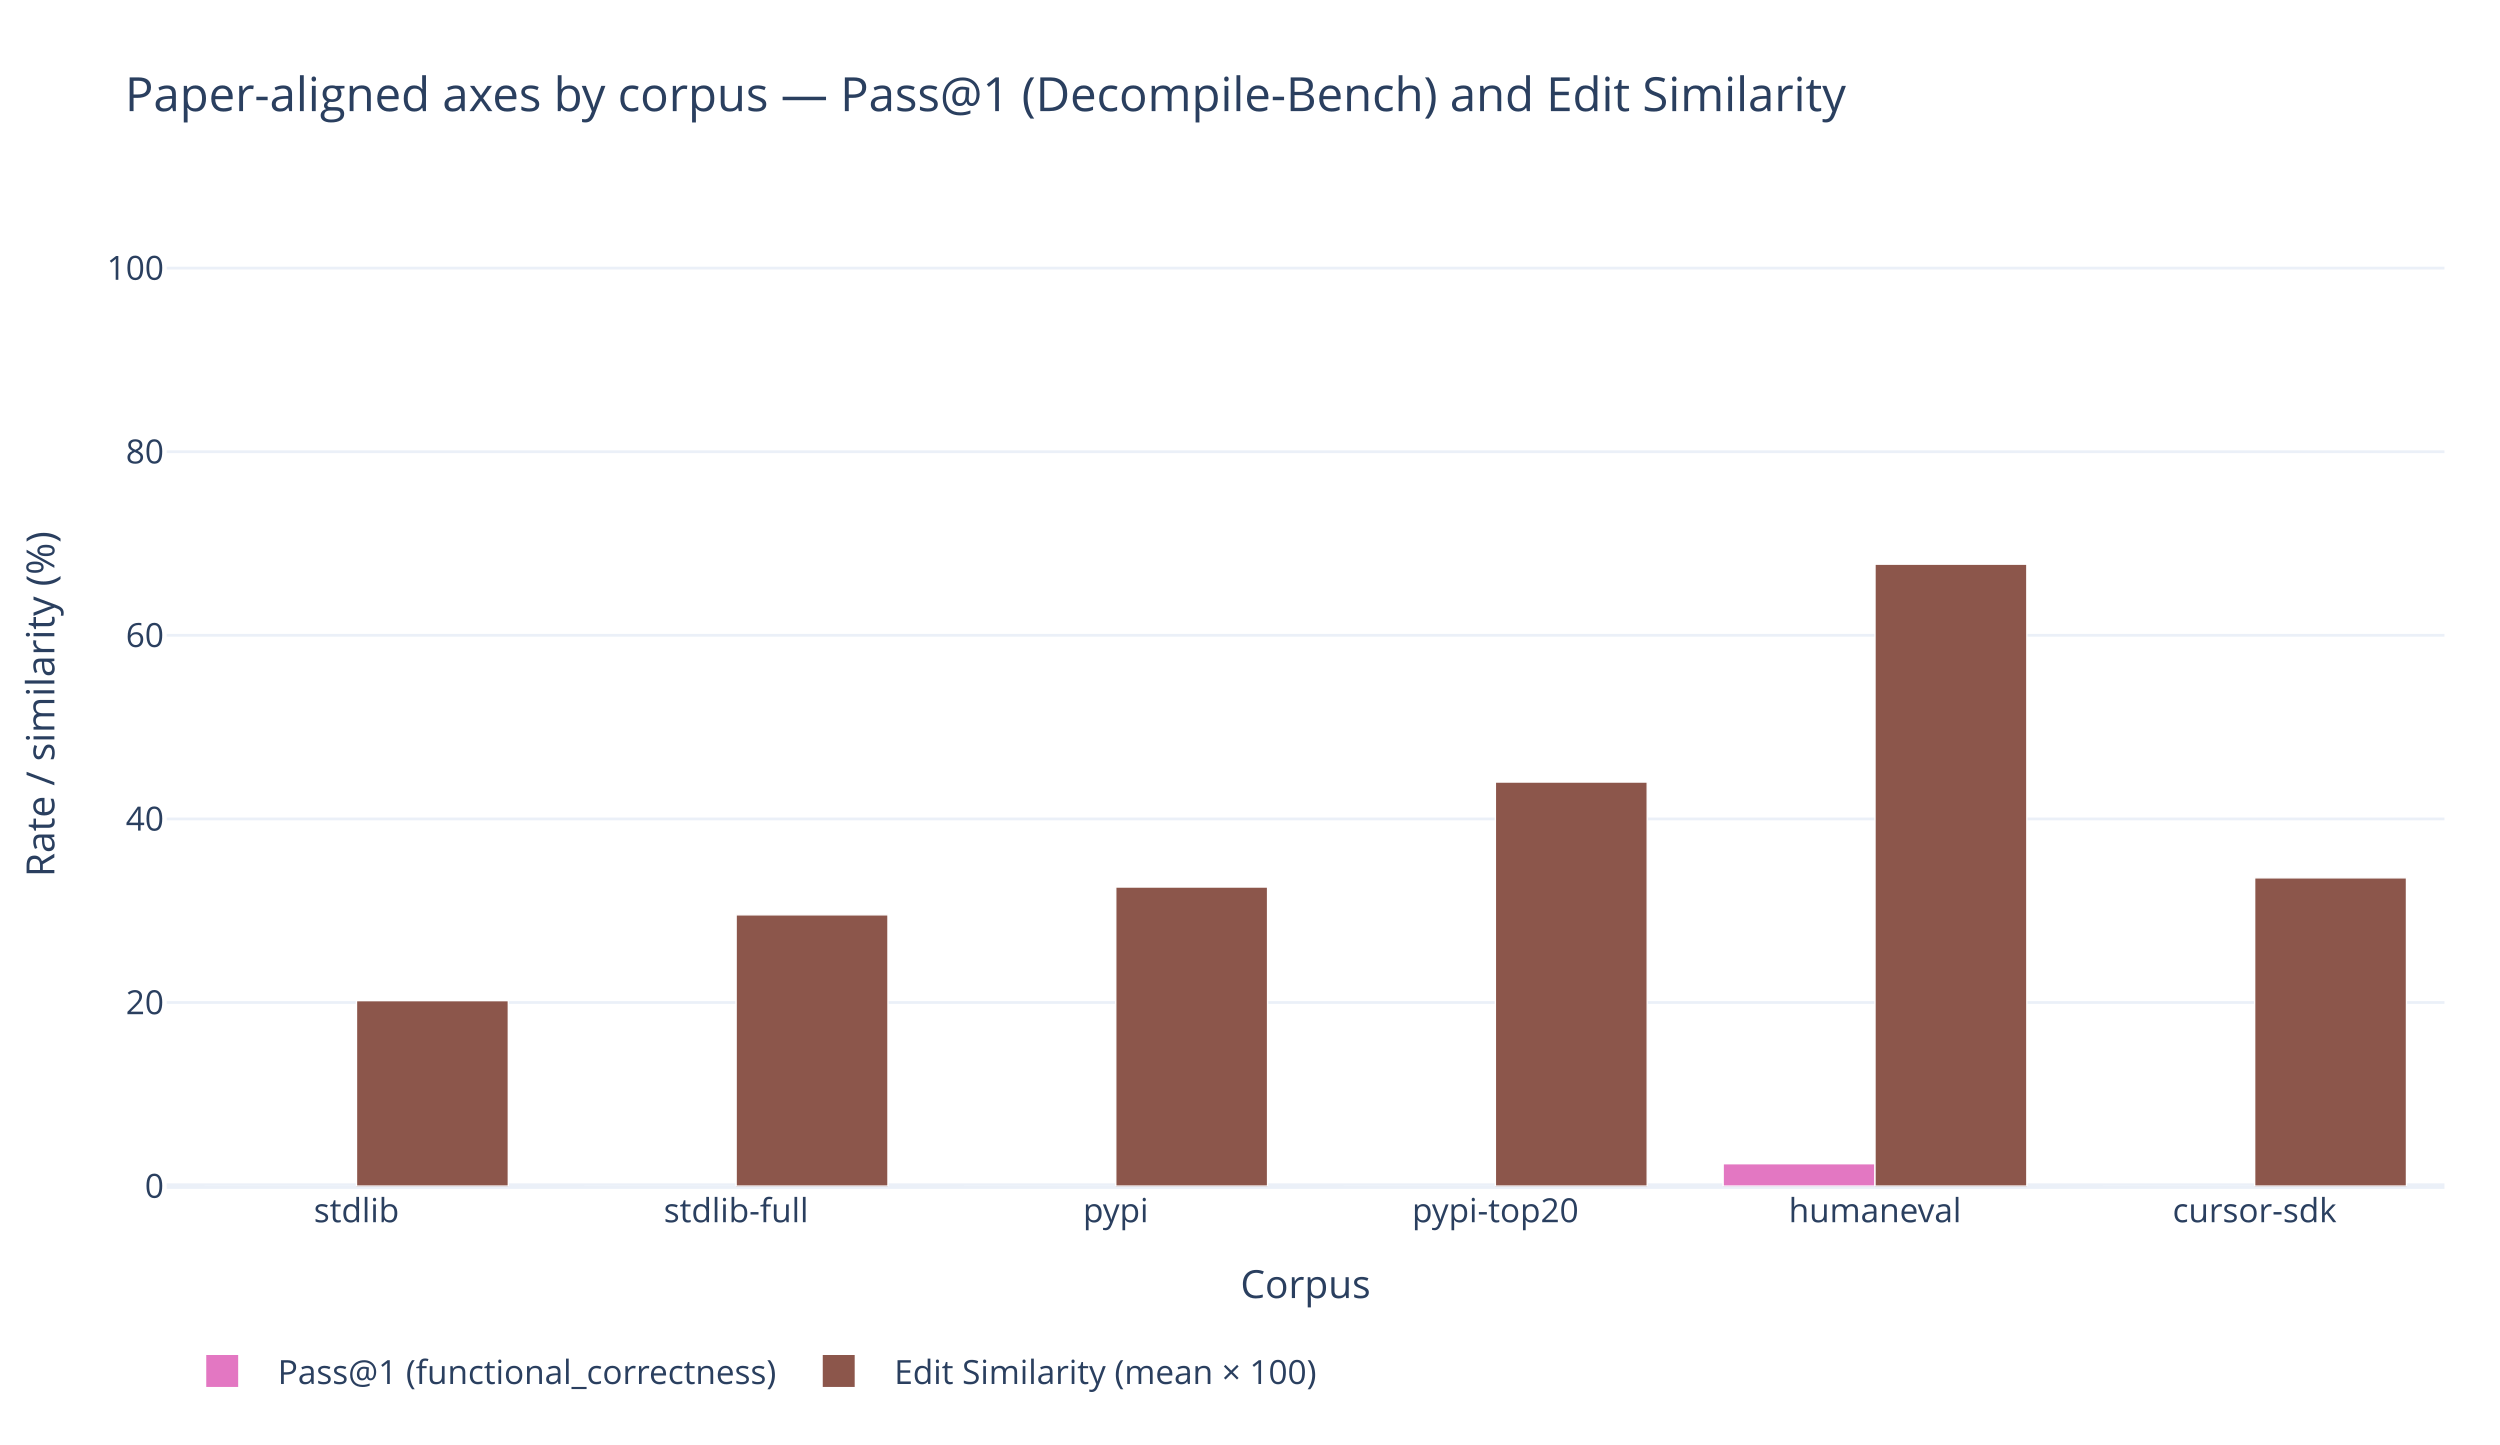
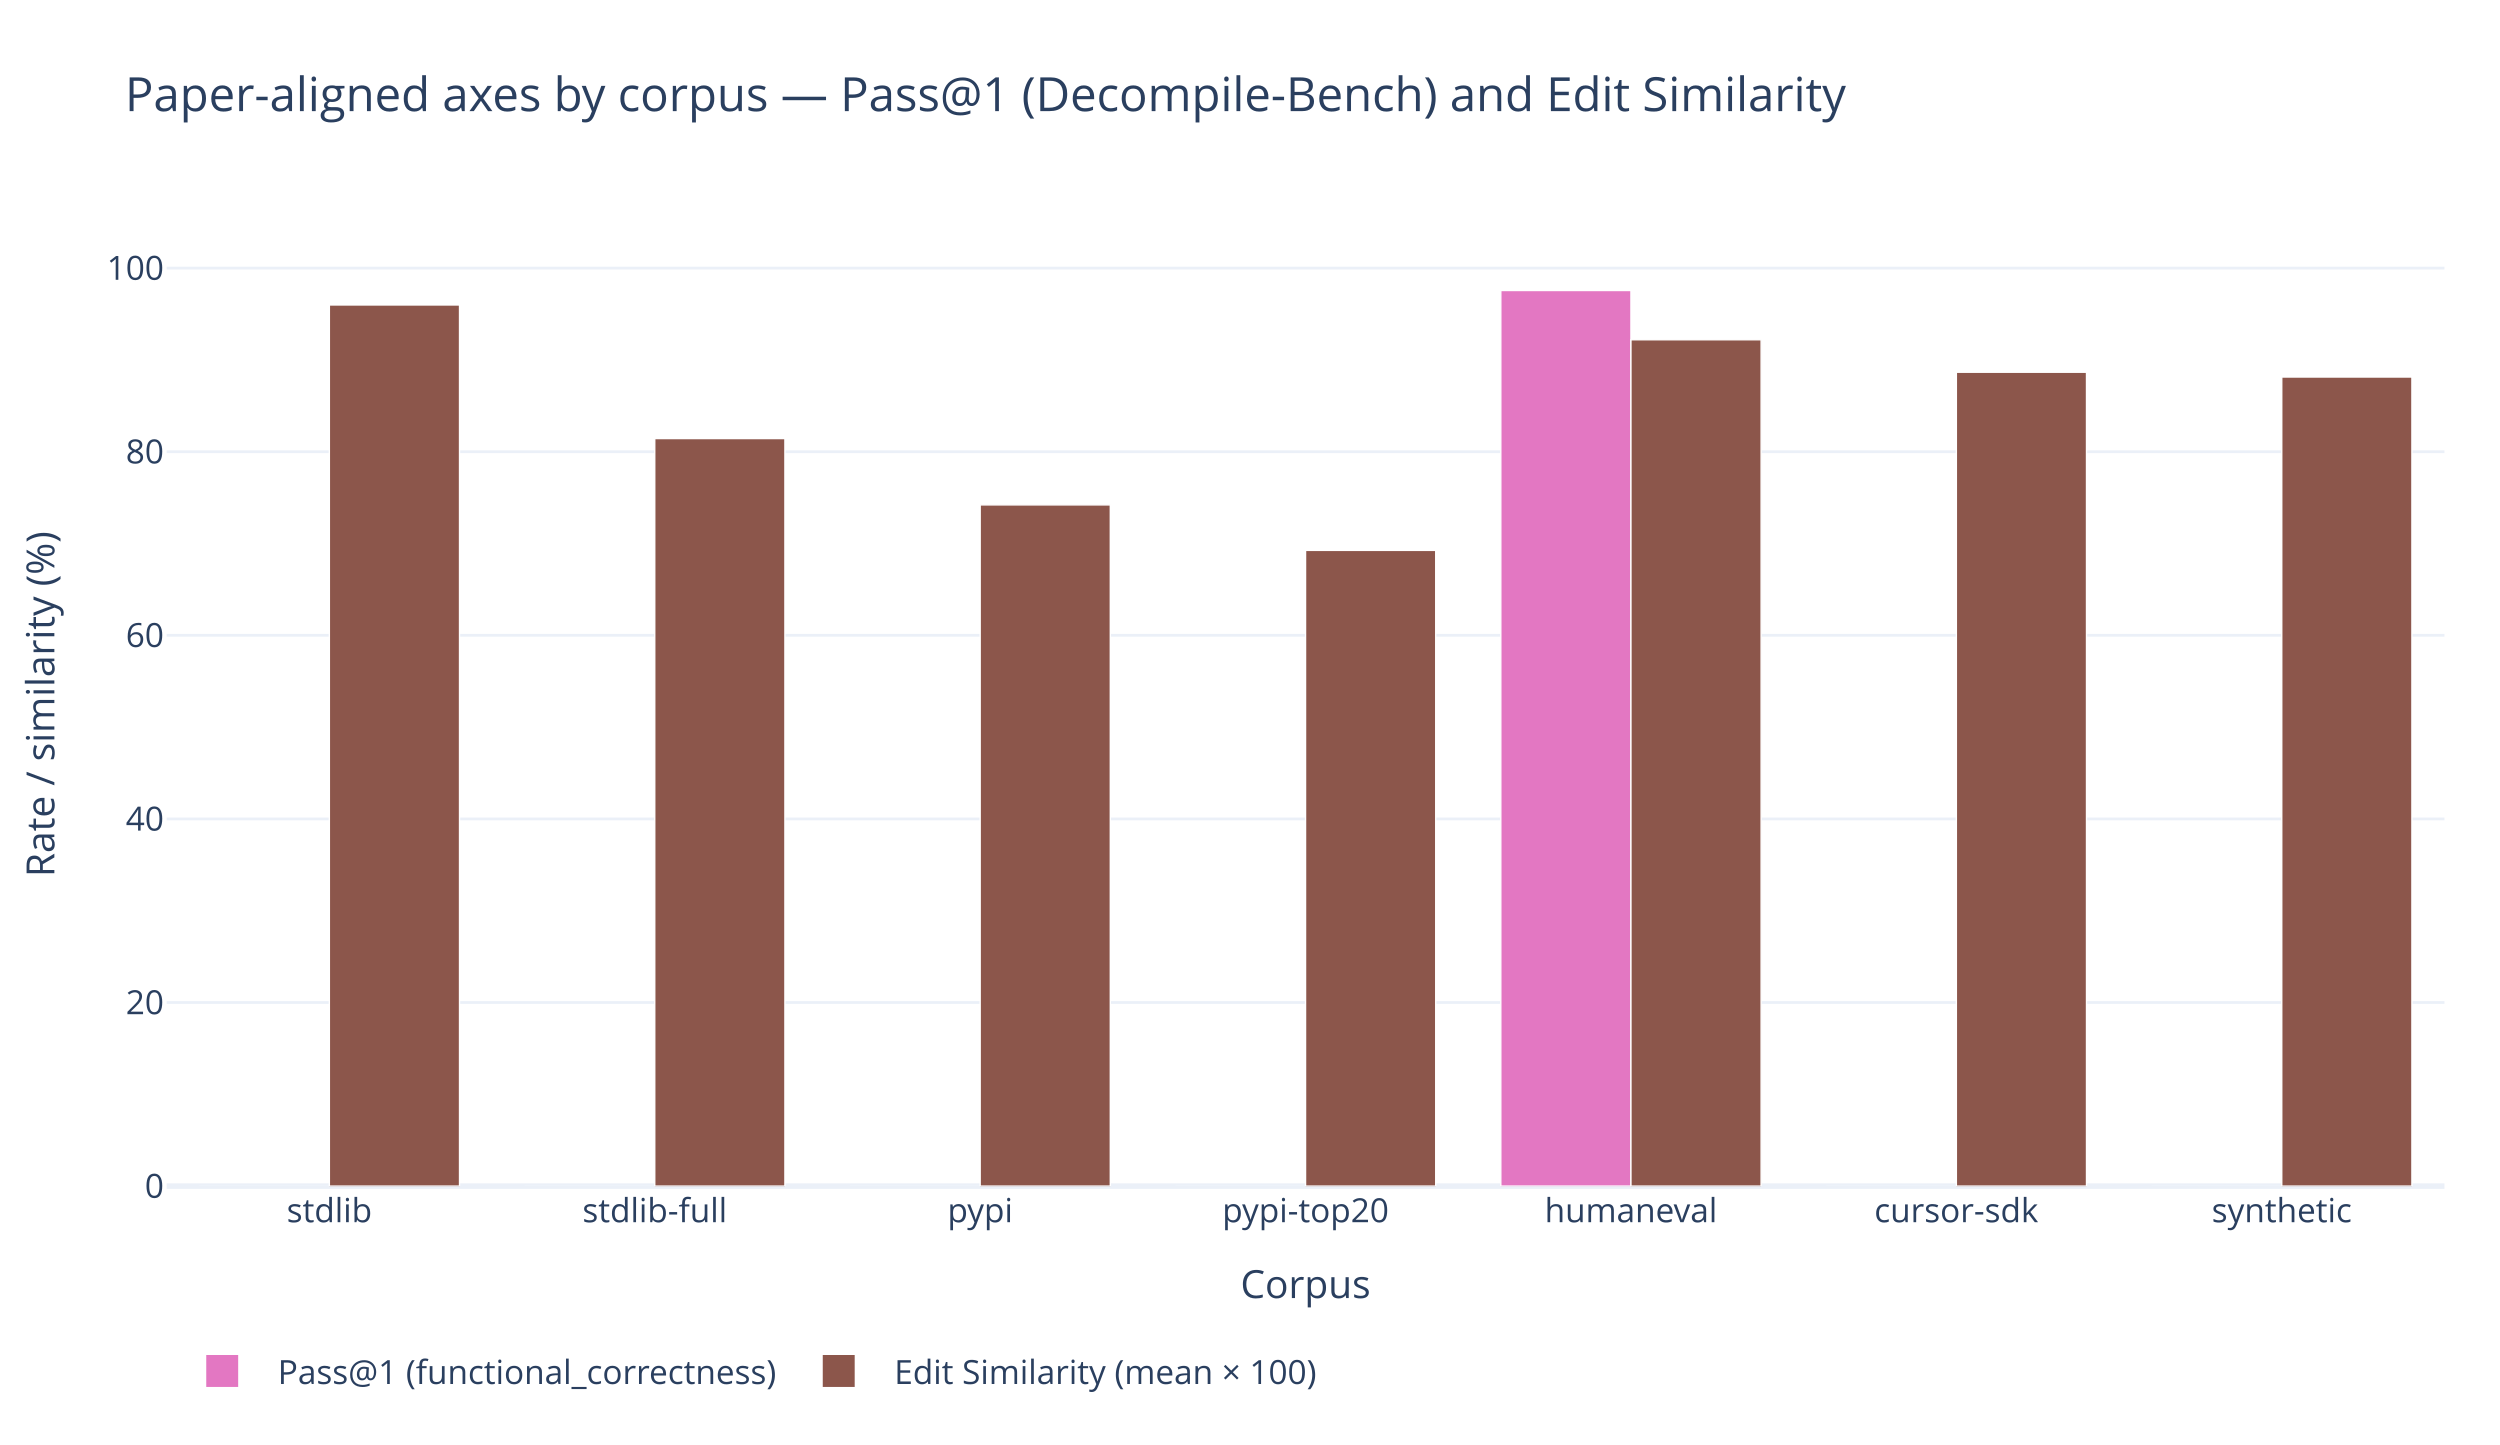
<svg xmlns="http://www.w3.org/2000/svg" class="main-svg" width="900" height="520" style="" viewBox="0 0 900 520">
  <rect x="0" y="0" width="900" height="520" style="fill: rgb(255, 255, 255); fill-opacity: 1;" />
-   <defs id="defs-f637d7">
+   <defs id="defs-7960d6">
    <g class="clips">
-       <clipPath id="clipf637d7xyplot" class="plotclip">
+       <clipPath id="clip7960d6xyplot" class="plotclip">
        <rect width="820" height="347" />
      </clipPath>
-       <clipPath class="axesclip" id="clipf637d7x">
+       <clipPath class="axesclip" id="clip7960d6x">
        <rect x="60" y="0" width="820" height="520" />
      </clipPath>
-       <clipPath class="axesclip" id="clipf637d7y">
+       <clipPath class="axesclip" id="clip7960d6y">
        <rect x="0" y="80" width="900" height="347" />
      </clipPath>
-       <clipPath class="axesclip" id="clipf637d7xy">
+       <clipPath class="axesclip" id="clip7960d6xy">
        <rect x="60" y="80" width="820" height="347" />
      </clipPath>
    </g>
    <g class="gradients" />
    <g class="patterns" />
  </defs>
  <g class="bglayer" />
  <g class="layer-below">
    <g class="imagelayer" />
    <g class="shapelayer" />
  </g>
  <g class="cartesianlayer">
    <g class="subplot xy">
      <g class="layer-subplot">
        <g class="shapelayer" />
        <g class="imagelayer" />
      </g>
      <g class="minor-gridlayer">
        <g class="x" />
        <g class="y" />
      </g>
      <g class="gridlayer">
        <g class="x" />
        <g class="y">
          <path class="ygrid crisp" transform="translate(0,360.9)" d="M60,0h820" style="stroke: rgb(235, 240, 248); stroke-opacity: 1; stroke-width: 1px;" />
          <path class="ygrid crisp" transform="translate(0,294.81)" d="M60,0h820" style="stroke: rgb(235, 240, 248); stroke-opacity: 1; stroke-width: 1px;" />
          <path class="ygrid crisp" transform="translate(0,228.71)" d="M60,0h820" style="stroke: rgb(235, 240, 248); stroke-opacity: 1; stroke-width: 1px;" />
          <path class="ygrid crisp" transform="translate(0,162.62)" d="M60,0h820" style="stroke: rgb(235, 240, 248); stroke-opacity: 1; stroke-width: 1px;" />
          <path class="ygrid crisp" transform="translate(0,96.52)" d="M60,0h820" style="stroke: rgb(235, 240, 248); stroke-opacity: 1; stroke-width: 1px;" />
        </g>
      </g>
      <g class="zerolinelayer">
        <path class="yzl zl crisp" transform="translate(0,427)" d="M60,0h820" style="stroke: rgb(235, 240, 248); stroke-opacity: 1; stroke-width: 2px;" />
      </g>
      <g class="layer-between">
        <g class="shapelayer" />
        <g class="imagelayer" />
      </g>
      <path class="xlines-below" />
      <path class="ylines-below" />
      <g class="overlines-below" />
      <g class="xaxislayer-below" />
      <g class="yaxislayer-below" />
      <g class="overaxes-below" />
      <g class="overplot">
-         <g class="xy" transform="translate(60,80)" clip-path="url(#clipf637d7xyplot)">
+         <g class="xy" transform="translate(60,80)" clip-path="url(#clip7960d6xyplot)">
          <g class="barlayer mlayer">
            <g class="trace bars" style="opacity: 1;">
              <g class="points">
                <g class="point">
-                   <path d="M13.67,347V347H68.33V347Z" style="vector-effect: none; opacity: 0.2; stroke-width: 0.5px; fill: rgb(227, 119, 194); fill-opacity: 1; stroke: rgb(255, 255, 255); stroke-opacity: 1;" />
-                 </g>
-                 <g class="point">
-                   <path d="M150.33,347V347H205V347Z" style="vector-effect: none; opacity: 0.2; stroke-width: 0.5px; fill: rgb(227, 119, 194); fill-opacity: 1; stroke: rgb(255, 255, 255); stroke-opacity: 1;" />
-                 </g>
-                 <g class="point">
-                   <path d="M287,347V347H341.67V347Z" style="vector-effect: none; opacity: 0.2; stroke-width: 0.5px; fill: rgb(227, 119, 194); fill-opacity: 1; stroke: rgb(255, 255, 255); stroke-opacity: 1;" />
-                 </g>
-                 <g class="point">
-                   <path d="M423.67,347V347H478.33V347Z" style="vector-effect: none; opacity: 0.2; stroke-width: 0.5px; fill: rgb(227, 119, 194); fill-opacity: 1; stroke: rgb(255, 255, 255); stroke-opacity: 1;" />
-                 </g>
-                 <g class="point">
-                   <path d="M560.33,347V338.94H615V347Z" style="vector-effect: none; opacity: 1; stroke-width: 0.5px; fill: rgb(227, 119, 194); fill-opacity: 1; stroke: rgb(255, 255, 255); stroke-opacity: 1;" />
-                 </g>
-                 <g class="point">
-                   <path d="M697,347V347H751.67V347Z" style="vector-effect: none; opacity: 0.2; stroke-width: 0.5px; fill: rgb(227, 119, 194); fill-opacity: 1; stroke: rgb(255, 255, 255); stroke-opacity: 1;" />
+                   <path d="M11.71,347V347H58.57V347Z" style="vector-effect: none; opacity: 0.2; stroke-width: 0.5px; fill: rgb(227, 119, 194); fill-opacity: 1; stroke: rgb(255, 255, 255); stroke-opacity: 1;" />
+                 </g>
+                 <g class="point">
+                   <path d="M128.86,347V347H175.71V347Z" style="vector-effect: none; opacity: 0.2; stroke-width: 0.5px; fill: rgb(227, 119, 194); fill-opacity: 1; stroke: rgb(255, 255, 255); stroke-opacity: 1;" />
+                 </g>
+                 <g class="point">
+                   <path d="M246,347V347H292.86V347Z" style="vector-effect: none; opacity: 0.2; stroke-width: 0.5px; fill: rgb(227, 119, 194); fill-opacity: 1; stroke: rgb(255, 255, 255); stroke-opacity: 1;" />
+                 </g>
+                 <g class="point">
+                   <path d="M363.14,347V347H410V347Z" style="vector-effect: none; opacity: 0.2; stroke-width: 0.5px; fill: rgb(227, 119, 194); fill-opacity: 1; stroke: rgb(255, 255, 255); stroke-opacity: 1;" />
+                 </g>
+                 <g class="point">
+                   <path d="M480.29,347V24.58H527.14V347Z" style="vector-effect: none; opacity: 1; stroke-width: 0.5px; fill: rgb(227, 119, 194); fill-opacity: 1; stroke: rgb(255, 255, 255); stroke-opacity: 1;" />
+                 </g>
+                 <g class="point">
+                   <path d="M597.43,347V347H644.29V347Z" style="vector-effect: none; opacity: 0.2; stroke-width: 0.5px; fill: rgb(227, 119, 194); fill-opacity: 1; stroke: rgb(255, 255, 255); stroke-opacity: 1;" />
+                 </g>
+                 <g class="point">
+                   <path d="M714.57,347V347H761.43V347Z" style="vector-effect: none; opacity: 0.2; stroke-width: 0.5px; fill: rgb(227, 119, 194); fill-opacity: 1; stroke: rgb(255, 255, 255); stroke-opacity: 1;" />
                </g>
              </g>
            </g>
            <g class="trace bars" style="opacity: 1;">
              <g class="points">
                <g class="point">
-                   <path d="M68.33,347V280.24H123V347Z" style="vector-effect: none; opacity: 1; stroke-width: 0.5px; fill: rgb(140, 86, 75); fill-opacity: 1; stroke: rgb(255, 255, 255); stroke-opacity: 1;" />
-                 </g>
-                 <g class="point">
-                   <path d="M205,347V249.34H259.67V347Z" style="vector-effect: none; opacity: 1; stroke-width: 0.5px; fill: rgb(140, 86, 75); fill-opacity: 1; stroke: rgb(255, 255, 255); stroke-opacity: 1;" />
-                 </g>
-                 <g class="point">
-                   <path d="M341.67,347V239.33H396.33V347Z" style="vector-effect: none; opacity: 1; stroke-width: 0.5px; fill: rgb(140, 86, 75); fill-opacity: 1; stroke: rgb(255, 255, 255); stroke-opacity: 1;" />
-                 </g>
-                 <g class="point">
-                   <path d="M478.33,347V201.54H533V347Z" style="vector-effect: none; opacity: 1; stroke-width: 0.5px; fill: rgb(140, 86, 75); fill-opacity: 1; stroke: rgb(255, 255, 255); stroke-opacity: 1;" />
-                 </g>
-                 <g class="point">
-                   <path d="M615,347V123.11H669.67V347Z" style="vector-effect: none; opacity: 1; stroke-width: 0.5px; fill: rgb(140, 86, 75); fill-opacity: 1; stroke: rgb(255, 255, 255); stroke-opacity: 1;" />
-                 </g>
-                 <g class="point">
-                   <path d="M751.67,347V236.02H806.33V347Z" style="vector-effect: none; opacity: 1; stroke-width: 0.5px; fill: rgb(140, 86, 75); fill-opacity: 1; stroke: rgb(255, 255, 255); stroke-opacity: 1;" />
+                   <path d="M58.57,347V29.8H105.43V347Z" style="vector-effect: none; opacity: 1; stroke-width: 0.5px; fill: rgb(140, 86, 75); fill-opacity: 1; stroke: rgb(255, 255, 255); stroke-opacity: 1;" />
+                 </g>
+                 <g class="point">
+                   <path d="M175.71,347V77.88H222.57V347Z" style="vector-effect: none; opacity: 1; stroke-width: 0.5px; fill: rgb(140, 86, 75); fill-opacity: 1; stroke: rgb(255, 255, 255); stroke-opacity: 1;" />
+                 </g>
+                 <g class="point">
+                   <path d="M292.86,347V101.76H339.71V347Z" style="vector-effect: none; opacity: 1; stroke-width: 0.5px; fill: rgb(140, 86, 75); fill-opacity: 1; stroke: rgb(255, 255, 255); stroke-opacity: 1;" />
+                 </g>
+                 <g class="point">
+                   <path d="M410,347V118.14H456.86V347Z" style="vector-effect: none; opacity: 1; stroke-width: 0.5px; fill: rgb(140, 86, 75); fill-opacity: 1; stroke: rgb(255, 255, 255); stroke-opacity: 1;" />
+                 </g>
+                 <g class="point">
+                   <path d="M527.14,347V42.31H574V347Z" style="vector-effect: none; opacity: 1; stroke-width: 0.5px; fill: rgb(140, 86, 75); fill-opacity: 1; stroke: rgb(255, 255, 255); stroke-opacity: 1;" />
+                 </g>
+                 <g class="point">
+                   <path d="M644.29,347V54H691.14V347Z" style="vector-effect: none; opacity: 1; stroke-width: 0.5px; fill: rgb(140, 86, 75); fill-opacity: 1; stroke: rgb(255, 255, 255); stroke-opacity: 1;" />
+                 </g>
+                 <g class="point">
+                   <path d="M761.43,347V55.73H808.29V347Z" style="vector-effect: none; opacity: 1; stroke-width: 0.5px; fill: rgb(140, 86, 75); fill-opacity: 1; stroke: rgb(255, 255, 255); stroke-opacity: 1;" />
                </g>
              </g>
            </g>
          </g>
        </g>
      </g>
      <g class="zerolinelayer-above" />
      <path class="xlines-above crisp" d="M0,0" style="fill: none;" />
      <path class="ylines-above crisp" d="M0,0" style="fill: none;" />
      <g class="overlines-above" />
      <g class="xaxislayer-above">
        <g class="xtick">
-           <text text-anchor="middle" x="0" y="440" transform="translate(128.33,0)" style="font-family: 'Open Sans', verdana, arial, sans-serif; font-size: 12px; fill: rgb(42, 63, 95); fill-opacity: 1; white-space: pre;">stdlib</text>
-         </g>
-         <g class="xtick">
-           <text text-anchor="middle" x="0" y="440" transform="translate(265,0)" style="font-family: 'Open Sans', verdana, arial, sans-serif; font-size: 12px; fill: rgb(42, 63, 95); fill-opacity: 1; white-space: pre;">stdlib-full</text>
-         </g>
-         <g class="xtick">
-           <text text-anchor="middle" x="0" y="440" transform="translate(401.67,0)" style="font-family: 'Open Sans', verdana, arial, sans-serif; font-size: 12px; fill: rgb(42, 63, 95); fill-opacity: 1; white-space: pre;">pypi</text>
-         </g>
-         <g class="xtick">
-           <text text-anchor="middle" x="0" y="440" transform="translate(538.33,0)" style="font-family: 'Open Sans', verdana, arial, sans-serif; font-size: 12px; fill: rgb(42, 63, 95); fill-opacity: 1; white-space: pre;">pypi-top20</text>
-         </g>
-         <g class="xtick">
-           <text text-anchor="middle" x="0" y="440" transform="translate(675,0)" style="font-family: 'Open Sans', verdana, arial, sans-serif; font-size: 12px; fill: rgb(42, 63, 95); fill-opacity: 1; white-space: pre;">humaneval</text>
-         </g>
-         <g class="xtick">
-           <text text-anchor="middle" x="0" y="440" transform="translate(811.67,0)" style="font-family: 'Open Sans', verdana, arial, sans-serif; font-size: 12px; fill: rgb(42, 63, 95); fill-opacity: 1; white-space: pre;">cursor-sdk</text>
+           <text text-anchor="middle" x="0" y="440" transform="translate(118.57,0)" style="font-family: 'Open Sans', verdana, arial, sans-serif; font-size: 12px; fill: rgb(42, 63, 95); fill-opacity: 1; white-space: pre;">stdlib</text>
+         </g>
+         <g class="xtick">
+           <text text-anchor="middle" x="0" y="440" transform="translate(235.71,0)" style="font-family: 'Open Sans', verdana, arial, sans-serif; font-size: 12px; fill: rgb(42, 63, 95); fill-opacity: 1; white-space: pre;">stdlib-full</text>
+         </g>
+         <g class="xtick">
+           <text text-anchor="middle" x="0" y="440" transform="translate(352.86,0)" style="font-family: 'Open Sans', verdana, arial, sans-serif; font-size: 12px; fill: rgb(42, 63, 95); fill-opacity: 1; white-space: pre;">pypi</text>
+         </g>
+         <g class="xtick">
+           <text text-anchor="middle" x="0" y="440" transform="translate(470,0)" style="font-family: 'Open Sans', verdana, arial, sans-serif; font-size: 12px; fill: rgb(42, 63, 95); fill-opacity: 1; white-space: pre;">pypi-top20</text>
+         </g>
+         <g class="xtick">
+           <text text-anchor="middle" x="0" y="440" transform="translate(587.14,0)" style="font-family: 'Open Sans', verdana, arial, sans-serif; font-size: 12px; fill: rgb(42, 63, 95); fill-opacity: 1; white-space: pre;">humaneval</text>
+         </g>
+         <g class="xtick">
+           <text text-anchor="middle" x="0" y="440" transform="translate(704.29,0)" style="font-family: 'Open Sans', verdana, arial, sans-serif; font-size: 12px; fill: rgb(42, 63, 95); fill-opacity: 1; white-space: pre;">cursor-sdk</text>
+         </g>
+         <g class="xtick">
+           <text text-anchor="middle" x="0" y="440" transform="translate(821.43,0)" style="font-family: 'Open Sans', verdana, arial, sans-serif; font-size: 12px; fill: rgb(42, 63, 95); fill-opacity: 1; white-space: pre;">synthetic</text>
        </g>
      </g>
      <g class="yaxislayer-above">
        <g class="ytick">
          <text text-anchor="end" x="59" y="4.2" transform="translate(0,427)" style="font-family: 'Open Sans', verdana, arial, sans-serif; font-size: 12px; fill: rgb(42, 63, 95); fill-opacity: 1; white-space: pre;">0</text>
        </g>
        <g class="ytick">
          <text text-anchor="end" x="59" y="4.2" style="font-family: 'Open Sans', verdana, arial, sans-serif; font-size: 12px; fill: rgb(42, 63, 95); fill-opacity: 1; white-space: pre;" transform="translate(0,360.9)">20</text>
        </g>
        <g class="ytick">
          <text text-anchor="end" x="59" y="4.2" style="font-family: 'Open Sans', verdana, arial, sans-serif; font-size: 12px; fill: rgb(42, 63, 95); fill-opacity: 1; white-space: pre;" transform="translate(0,294.81)">40</text>
        </g>
        <g class="ytick">
          <text text-anchor="end" x="59" y="4.2" style="font-family: 'Open Sans', verdana, arial, sans-serif; font-size: 12px; fill: rgb(42, 63, 95); fill-opacity: 1; white-space: pre;" transform="translate(0,228.71)">60</text>
        </g>
        <g class="ytick">
          <text text-anchor="end" x="59" y="4.2" style="font-family: 'Open Sans', verdana, arial, sans-serif; font-size: 12px; fill: rgb(42, 63, 95); fill-opacity: 1; white-space: pre;" transform="translate(0,162.62)">80</text>
        </g>
        <g class="ytick">
          <text text-anchor="end" x="59" y="4.2" style="font-family: 'Open Sans', verdana, arial, sans-serif; font-size: 12px; fill: rgb(42, 63, 95); fill-opacity: 1; white-space: pre;" transform="translate(0,96.52)">100</text>
        </g>
      </g>
      <g class="overaxes-above" />
    </g>
  </g>
  <g class="polarlayer" />
  <g class="smithlayer" />
  <g class="ternarylayer" />
  <g class="geolayer" />
  <g class="funnelarealayer" />
  <g class="pielayer" />
  <g class="iciclelayer" />
  <g class="treemaplayer" />
  <g class="sunburstlayer" />
  <g class="glimages" />
-   <defs id="topdefs-f637d7">
+   <defs id="topdefs-7960d6">
    <g class="clips" />
-     <clipPath id="legendf637d7">
+     <clipPath id="legend7960d6">
      <rect width="415" height="29" x="0" y="0" />
    </clipPath>
  </defs>
  <g class="layer-above">
    <g class="imagelayer" />
    <g class="shapelayer" />
  </g>
  <g class="infolayer">
    <g class="legend" pointer-events="all" transform="translate(60,479.05)">
      <rect class="bg" shape-rendering="crispEdges" style="stroke: rgb(68, 68, 68); stroke-opacity: 1; fill: rgb(255, 255, 255); fill-opacity: 1; stroke-width: 0px;" width="415" height="29" x="0" y="0" />
-       <g class="scrollbox" transform="" clip-path="url(#legendf637d7)">
+       <g class="scrollbox" transform="" clip-path="url(#legend7960d6)">
        <g class="groups">
          <g class="traces" transform="translate(0,14.5)" style="opacity: 1;">
            <text class="legendtext" text-anchor="start" x="40" y="4.68" style="font-family: 'Open Sans', verdana, arial, sans-serif; font-size: 12px; fill: rgb(42, 63, 95); fill-opacity: 1; white-space: pre;">Pass@1 (functional_correctness)</text>
            <g class="layers" style="opacity: 1;">
              <g class="legendfill" />
              <g class="legendlines" />
              <g class="legendsymbols">
                <g class="legendpoints">
                  <path class="legendundefined" d="M6,6H-6V-6H6Z" transform="translate(20,0)" style="stroke-width: 0.5px; fill: rgb(227, 119, 194); fill-opacity: 1; stroke: rgb(255, 255, 255); stroke-opacity: 1;" />
                </g>
              </g>
            </g>
            <rect class="legendtoggle" x="0" y="-9.5" width="219.438" height="19" style="fill: rgb(0, 0, 0); fill-opacity: 0;" />
          </g>
          <g class="traces" transform="translate(221.9375,14.5)" style="opacity: 1;">
            <text class="legendtext" text-anchor="start" x="40" y="4.68" style="font-family: 'Open Sans', verdana, arial, sans-serif; font-size: 12px; fill: rgb(42, 63, 95); fill-opacity: 1; white-space: pre;">Edit Similarity (mean × 100)</text>
            <g class="layers" style="opacity: 1;">
              <g class="legendfill" />
              <g class="legendlines" />
              <g class="legendsymbols">
                <g class="legendpoints">
                  <path class="legendundefined" d="M6,6H-6V-6H6Z" transform="translate(20,0)" style="stroke-width: 0.5px; fill: rgb(140, 86, 75); fill-opacity: 1; stroke: rgb(255, 255, 255); stroke-opacity: 1;" />
                </g>
              </g>
            </g>
            <rect class="legendtoggle" x="0" y="-9.5" width="190.234" height="19" style="fill: rgb(0, 0, 0); fill-opacity: 0;" />
          </g>
        </g>
      </g>
      <rect class="scrollbar" rx="20" ry="3" width="0" height="0" style="fill: rgb(128, 139, 164); fill-opacity: 1;" x="0" y="0" />
    </g>
    <g class="g-gtitle">
      <text class="gtitle" x="45" y="40" text-anchor="start" dy="0em" style="opacity: 1; font-family: 'Open Sans', verdana, arial, sans-serif; font-size: 17px; fill: rgb(42, 63, 95); fill-opacity: 1; white-space: pre;">Paper-aligned axes by corpus — Pass@1 (Decompile-Bench) and Edit Similarity</text>
    </g>
    <g class="g-xtitle">
      <text class="xtitle" x="470" y="467.3" text-anchor="middle" style="opacity: 1; font-family: 'Open Sans', verdana, arial, sans-serif; font-size: 14px; fill: rgb(42, 63, 95); fill-opacity: 1; white-space: pre;">Corpus</text>
    </g>
    <g class="g-ytitle">
      <text class="ytitle" transform="rotate(-90,19.56875,253.5)" x="19.569" y="253.5" text-anchor="middle" style="opacity: 1; font-family: 'Open Sans', verdana, arial, sans-serif; font-size: 14px; fill: rgb(42, 63, 95); fill-opacity: 1; white-space: pre;">Rate / similarity (%)</text>
    </g>
  </g>
</svg>
